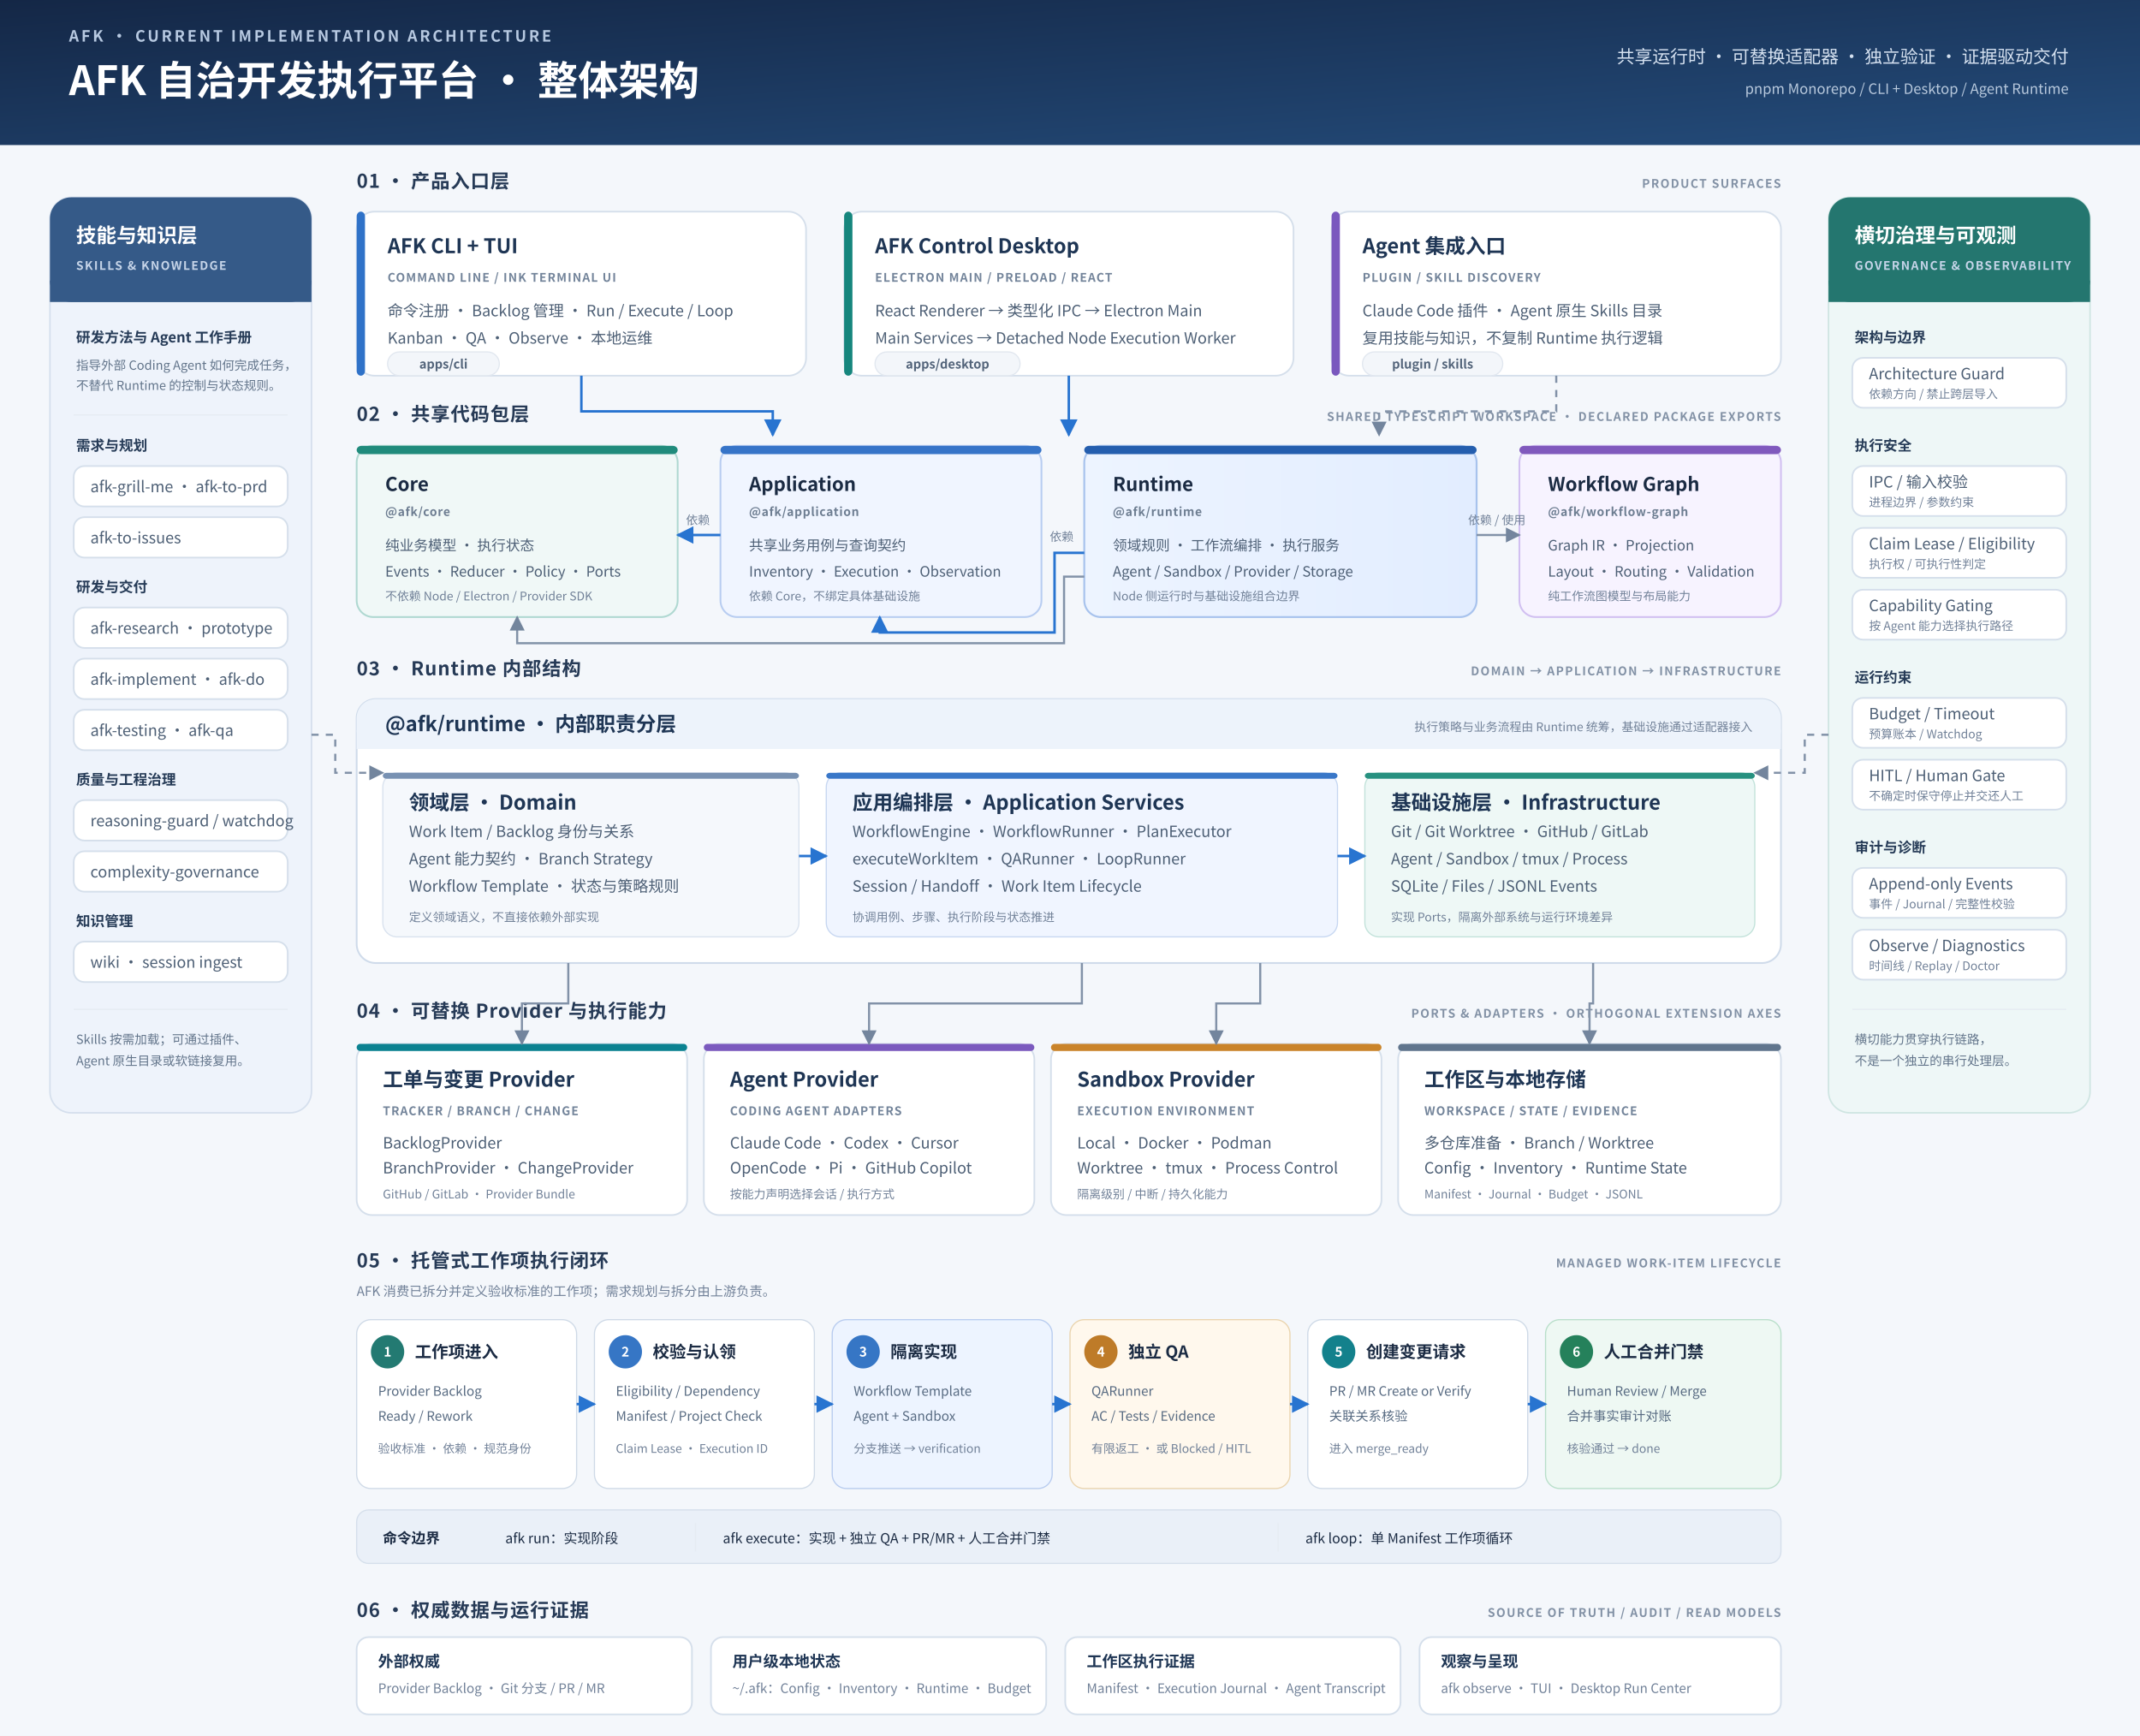
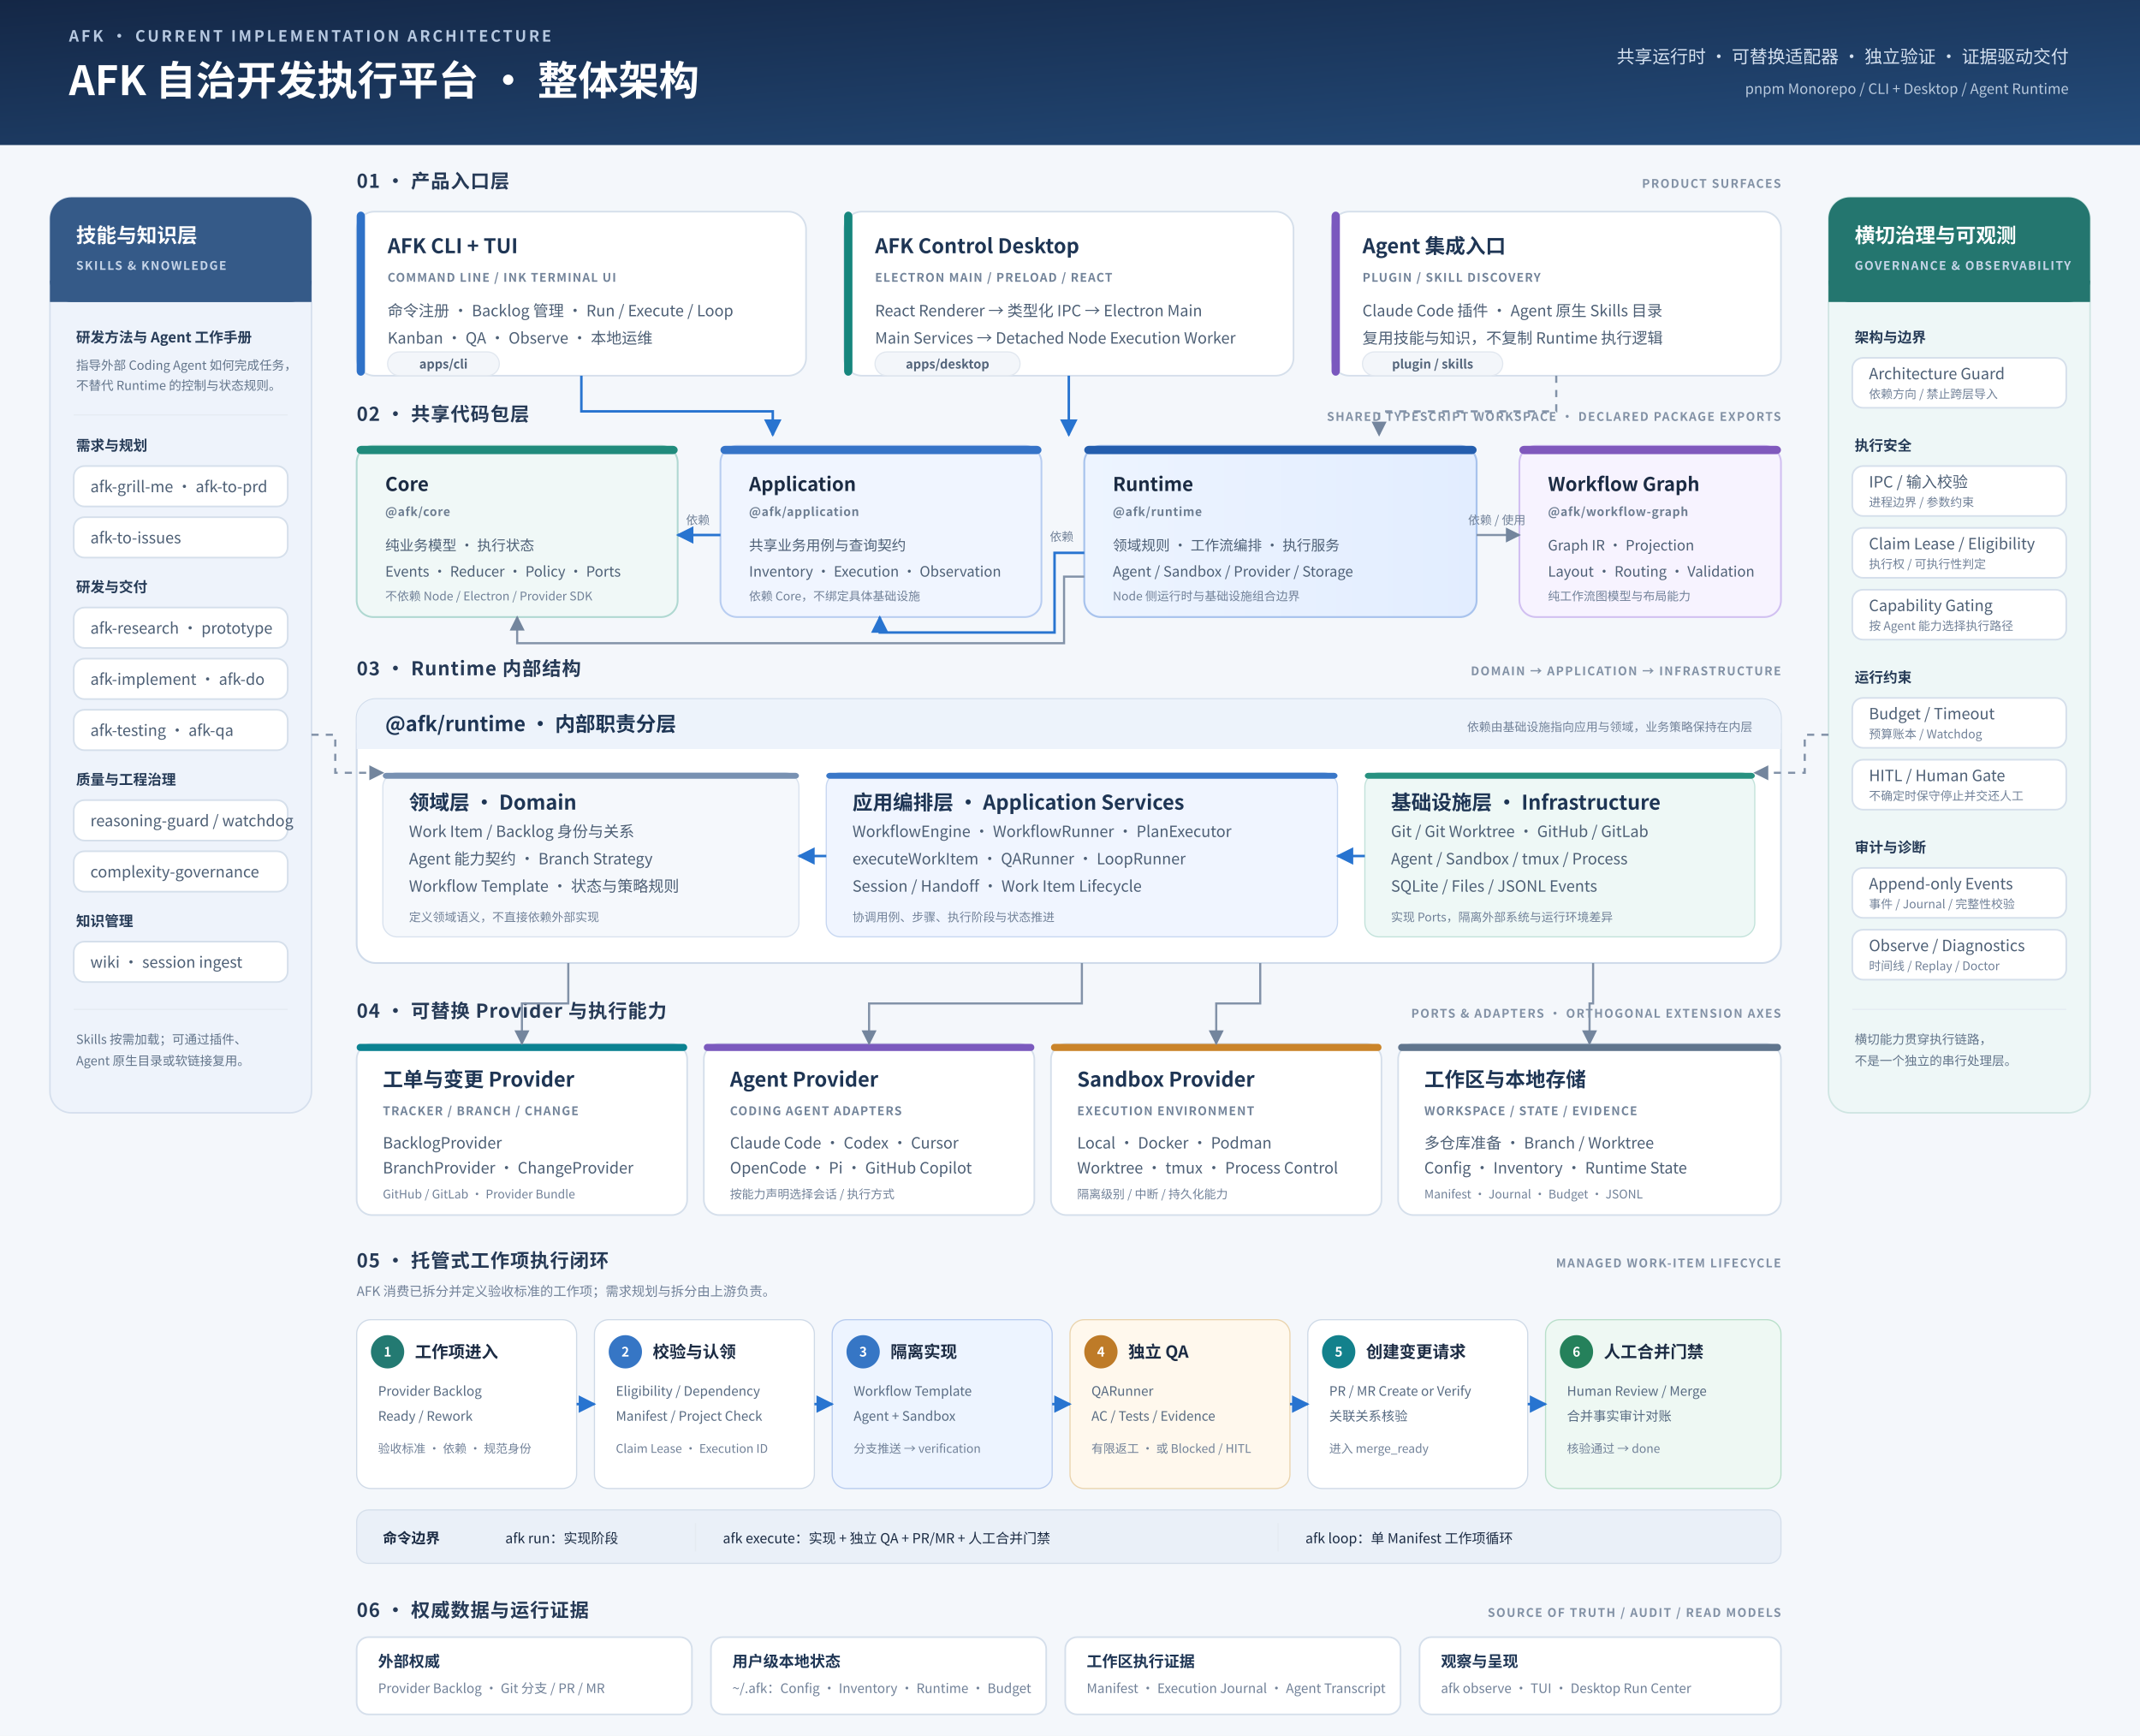
<svg xmlns="http://www.w3.org/2000/svg" width="1800" height="1460" viewBox="0 0 1800 1460" role="img" aria-labelledby="title desc">
  <defs>
    <linearGradient id="header" x1="0" y1="0" x2="1" y2="1">
      <stop offset="0" stop-color="#142746" />
      <stop offset="1" stop-color="#244c7b" />
    </linearGradient>
    <linearGradient id="blueTint" x1="0" y1="0" x2="1" y2="0">
      <stop offset="0" stop-color="#edf4ff" />
      <stop offset="1" stop-color="#e2edff" />
    </linearGradient>
    <linearGradient id="tealTint" x1="0" y1="0" x2="1" y2="0">
      <stop offset="0" stop-color="#e9f8f6" />
      <stop offset="1" stop-color="#e0f3f0" />
    </linearGradient>
    <marker id="arrow" viewBox="0 0 10 10" refX="9" refY="5" markerWidth="7" markerHeight="7" orient="auto">
      <path d="M0 0 L10 5 L0 10 z" fill="#73859d" />
    </marker>
    <marker id="blueArrow" viewBox="0 0 10 10" refX="9" refY="5" markerWidth="7" markerHeight="7" orient="auto">
      <path d="M0 0 L10 5 L0 10 z" fill="#2874d0" />
    </marker>
    <style>
    text { font-family: "PingFang SC","Microsoft YaHei","Noto Sans CJK SC",Inter,-apple-system,BlinkMacSystemFont,"Segoe UI",Arial,sans-serif; fill:#1b2b43; }
    .header-kicker { font-size:13px; font-weight:700; letter-spacing:2px; fill:#b7c9e1; }
    .header-title { font-size:34px; font-weight:800; fill:#fff; }
    .header-sub { font-size:15px; fill:#d5e1f0; }
    .section { font-size:16px; font-weight:800; letter-spacing:.7px; fill:#263a56; }
    .section-en { font-size:10px; font-weight:700; letter-spacing:1px; fill:#8291a5; }
    .card { fill:#fff; stroke:#d5dfeb; stroke-width:1.4; }
    .card-title { font-size:17px; font-weight:800; fill:#1e3554; }
    .card-sub { font-size:10px; font-weight:750; letter-spacing:.8px; fill:#73849a; }
    .body { font-size:13px; fill:#4d5f75; }
    .small { font-size:11px; fill:#718198; }
    .tiny { font-size:10px; fill:#718198; }
    .pkg { font-size:16px; font-weight:800; }
    .pkg-path { font-size:10px; font-weight:750; letter-spacing:.5px; fill:#6d7d91; }
    .pkg-desc { font-size:12px; fill:#4e6076; }
    .chip { fill:#f3f6fa; stroke:#e1e7ef; stroke-width:1; }
    .chip-text { font-size:10.5px; font-weight:700; fill:#53647a; }
    .rail-title { font-size:17px; font-weight:800; fill:#fff; }
    .rail-sub { font-size:10px; font-weight:700; letter-spacing:1px; fill:#c5d4e8; }
    .rail-item { font-size:12px; font-weight:700; fill:#263b57; }
    .rail-note { font-size:10.5px; fill:#62748a; }
    .stage-num { font-size:11px; font-weight:800; fill:#fff; }
    .stage-title { font-size:14px; font-weight:800; }
    .stage-body { font-size:11px; fill:#586b82; }
    .line { fill:none; stroke:#8292a8; stroke-width:1.8; marker-end:url(#arrow); }
    .blue-line { fill:none; stroke:#2874d0; stroke-width:2.1; marker-end:url(#blueArrow); }
    .dash { stroke-dasharray:6 6; }
    .divider { stroke:#e5ebf2; stroke-width:1; }
  </style>
  </defs>
  <rect width="1800" height="1460" fill="#f4f7fb" />
  <rect width="1800" height="122" fill="url(#header)" />
  <text x="58" y="35" class="header-kicker">AFK · CURRENT IMPLEMENTATION ARCHITECTURE</text>
  <text x="58" y="80" class="header-title">AFK 自治开发执行平台 · 整体架构</text>
  <text x="1740" y="53" text-anchor="end" class="header-sub">共享运行时 · 可替换适配器 · 独立验证 · 证据驱动交付</text>
  <text x="1740" y="79" text-anchor="end" class="header-sub" style="font-size:12px;fill:#b8c9dd">pnpm Monorepo / CLI + Desktop / Agent Runtime</text>
  <rect x="42" y="166" width="220" height="770" rx="18" fill="#eef3fb" stroke="#d5dfed" stroke-width="1.3" />
  <rect x="42" y="166" width="220" height="88" rx="18" fill="#355a88" />
  <path d="M42 236 H262 V254 H42 Z" fill="#355a88" />
  <text x="64" y="204" class="rail-title">技能与知识层</text>
  <text x="64" y="227" class="rail-sub">SKILLS &amp; KNOWLEDGE</text>
  <text x="64" y="288" class="rail-item">研发方法与 Agent 工作手册</text>
  <text x="64" y="311" class="rail-note">指导外部 Coding Agent 如何完成任务，</text>
  <text x="64" y="328" class="rail-note">不替代 Runtime 的控制与状态规则。</text>
  <line x1="62" y1="349" x2="242" y2="349" class="divider" />
  <text x="64" y="379" class="rail-item">需求与规划</text>
  <rect x="62" y="392" width="180" height="34" rx="9" class="card" />
  <text x="76" y="414" class="body">afk-grill-me · afk-to-prd</text>
  <rect x="62" y="435" width="180" height="34" rx="9" class="card" />
  <text x="76" y="457" class="body">afk-to-issues</text>
  <text x="64" y="498" class="rail-item">研发与交付</text>
  <rect x="62" y="511" width="180" height="34" rx="9" class="card" />
  <text x="76" y="533" class="body">afk-research · prototype</text>
  <rect x="62" y="554" width="180" height="34" rx="9" class="card" />
  <text x="76" y="576" class="body">afk-implement · afk-do</text>
  <rect x="62" y="597" width="180" height="34" rx="9" class="card" />
  <text x="76" y="619" class="body">afk-testing · afk-qa</text>
  <text x="64" y="660" class="rail-item">质量与工程治理</text>
  <rect x="62" y="673" width="180" height="34" rx="9" class="card" />
  <text x="76" y="695" class="body">reasoning-guard / watchdog</text>
  <rect x="62" y="716" width="180" height="34" rx="9" class="card" />
  <text x="76" y="738" class="body">complexity-governance</text>
  <text x="64" y="779" class="rail-item">知识管理</text>
  <rect x="62" y="792" width="180" height="34" rx="9" class="card" />
  <text x="76" y="814" class="body">wiki · session ingest</text>
  <line x1="62" y1="849" x2="242" y2="849" class="divider" />
  <text x="64" y="878" class="rail-note">Skills 按需加载；可通过插件、</text>
  <text x="64" y="896" class="rail-note">Agent 原生目录或软链接复用。</text>
  <rect x="1538" y="166" width="220" height="770" rx="18" fill="#eef7f7" stroke="#cfe5e2" stroke-width="1.3" />
  <rect x="1538" y="166" width="220" height="88" rx="18" fill="#24766f" />
  <path d="M1538 236 H1758 V254 H1538 Z" fill="#24766f" />
  <text x="1560" y="204" class="rail-title">横切治理与可观测</text>
  <text x="1560" y="227" class="rail-sub">GOVERNANCE &amp; OBSERVABILITY</text>
  <text x="1560" y="288" class="rail-item">架构与边界</text>
  <rect x="1558" y="301" width="180" height="42" rx="9" class="card" />
  <text x="1572" y="319" class="body">Architecture Guard</text>
  <text x="1572" y="335" class="tiny">依赖方向 / 禁止跨层导入</text>
  <text x="1560" y="379" class="rail-item">执行安全</text>
  <rect x="1558" y="392" width="180" height="42" rx="9" class="card" />
  <text x="1572" y="410" class="body">IPC / 输入校验</text>
  <text x="1572" y="426" class="tiny">进程边界 / 参数约束</text>
  <rect x="1558" y="444" width="180" height="42" rx="9" class="card" />
  <text x="1572" y="462" class="body">Claim Lease / Eligibility</text>
  <text x="1572" y="478" class="tiny">执行权 / 可执行性判定</text>
  <rect x="1558" y="496" width="180" height="42" rx="9" class="card" />
  <text x="1572" y="514" class="body">Capability Gating</text>
  <text x="1572" y="530" class="tiny">按 Agent 能力选择执行路径</text>
  <text x="1560" y="574" class="rail-item">运行约束</text>
  <rect x="1558" y="587" width="180" height="42" rx="9" class="card" />
  <text x="1572" y="605" class="body">Budget / Timeout</text>
  <text x="1572" y="621" class="tiny">预算账本 / Watchdog</text>
  <rect x="1558" y="639" width="180" height="42" rx="9" class="card" />
  <text x="1572" y="657" class="body">HITL / Human Gate</text>
  <text x="1572" y="673" class="tiny">不确定时保守停止并交还人工</text>
  <text x="1560" y="717" class="rail-item">审计与诊断</text>
  <rect x="1558" y="730" width="180" height="42" rx="9" class="card" />
  <text x="1572" y="748" class="body">Append-only Events</text>
  <text x="1572" y="764" class="tiny">事件 / Journal / 完整性校验</text>
  <rect x="1558" y="782" width="180" height="42" rx="9" class="card" />
  <text x="1572" y="800" class="body">Observe / Diagnostics</text>
  <text x="1572" y="816" class="tiny">时间线 / Replay / Doctor</text>
  <line x1="1558" y1="849" x2="1738" y2="849" class="divider" />
  <text x="1560" y="878" class="rail-note">横切能力贯穿执行链路，</text>
  <text x="1560" y="896" class="rail-note">不是一个独立的串行处理层。</text>
  <text x="300" y="158" class="section">01 · 产品入口层</text>
  <text x="1498" y="158" text-anchor="end" class="section-en">PRODUCT SURFACES</text>
  <rect x="300" y="178" width="378" height="138" rx="15" class="card" />
  <rect x="300" y="178" width="7" height="138" rx="4" fill="#2f72c8" />
  <text x="326" y="213" class="card-title">AFK CLI + TUI</text>
  <text x="326" y="237" class="card-sub">COMMAND LINE / INK TERMINAL UI</text>
  <text x="326" y="266" class="body">命令注册 · Backlog 管理 · Run / Execute / Loop</text>
  <text x="326" y="289" class="body">Kanban · QA · Observe · 本地运维</text>
  <rect x="326" y="296" width="94" height="20" rx="10" class="chip" />
  <text x="373" y="310" text-anchor="middle" class="chip-text">apps/cli</text>
  <rect x="710" y="178" width="378" height="138" rx="15" class="card" />
  <rect x="710" y="178" width="7" height="138" rx="4" fill="#16867d" />
  <text x="736" y="213" class="card-title">AFK Control Desktop</text>
  <text x="736" y="237" class="card-sub">ELECTRON MAIN / PRELOAD / REACT</text>
  <text x="736" y="266" class="body">React Renderer → 类型化 IPC → Electron Main</text>
  <text x="736" y="289" class="body">Main Services → Detached Node Execution Worker</text>
  <rect x="736" y="296" width="122" height="20" rx="10" class="chip" />
  <text x="797" y="310" text-anchor="middle" class="chip-text">apps/desktop</text>
  <rect x="1120" y="178" width="378" height="138" rx="15" class="card" />
  <rect x="1120" y="178" width="7" height="138" rx="4" fill="#7a58be" />
  <text x="1146" y="213" class="card-title">Agent 集成入口</text>
  <text x="1146" y="237" class="card-sub">PLUGIN / SKILL DISCOVERY</text>
  <text x="1146" y="266" class="body">Claude Code 插件 · Agent 原生 Skills 目录</text>
  <text x="1146" y="289" class="body">复用技能与知识，不复制 Runtime 执行逻辑</text>
  <rect x="1146" y="296" width="118" height="20" rx="10" class="chip" />
  <text x="1205" y="310" text-anchor="middle" class="chip-text">plugin / skills</text>
  <path d="M489 316 V346 H650 V366" class="blue-line" />
  <path d="M899 316 V366" class="blue-line" />
  <path d="M1309 316 V346 H1160 V366" class="line dash" />
  <text x="300" y="354" class="section">02 · 共享代码包层</text>
  <text x="1498" y="354" text-anchor="end" class="section-en">SHARED TYPESCRIPT WORKSPACE · DECLARED PACKAGE EXPORTS</text>
  <rect x="300" y="375" width="270" height="144" rx="14" fill="#f0f8f7" stroke="#afd8d1" stroke-width="1.5" />
  <rect x="300" y="375" width="270" height="7" rx="4" fill="#208b7c" />
  <text x="324" y="413" class="pkg">Core</text>
  <text x="324" y="434" class="pkg-path">@afk/core</text>
  <text x="324" y="463" class="pkg-desc">纯业务模型 · 执行状态</text>
  <text x="324" y="485" class="pkg-desc">Events · Reducer · Policy · Ports</text>
  <text x="324" y="505" class="tiny">不依赖 Node / Electron / Provider SDK</text>
  <rect x="606" y="375" width="270" height="144" rx="14" fill="#f0f5ff" stroke="#b8cdf1" stroke-width="1.5" />
  <rect x="606" y="375" width="270" height="7" rx="4" fill="#3674c8" />
  <text x="630" y="413" class="pkg">Application</text>
  <text x="630" y="434" class="pkg-path">@afk/application</text>
  <text x="630" y="463" class="pkg-desc">共享业务用例与查询契约</text>
  <text x="630" y="485" class="pkg-desc">Inventory · Execution · Observation</text>
  <text x="630" y="505" class="tiny">依赖 Core，不绑定具体基础设施</text>
  <rect x="912" y="375" width="330" height="144" rx="14" fill="url(#blueTint)" stroke="#a8c3ed" stroke-width="1.6" />
  <rect x="912" y="375" width="330" height="7" rx="4" fill="#245eae" />
  <text x="936" y="413" class="pkg">Runtime</text>
  <text x="936" y="434" class="pkg-path">@afk/runtime</text>
  <text x="936" y="463" class="pkg-desc">领域规则 · 工作流编排 · 执行服务</text>
  <text x="936" y="485" class="pkg-desc">Agent / Sandbox / Provider / Storage</text>
  <text x="936" y="505" class="tiny">Node 侧运行时与基础设施组合边界</text>
  <rect x="1278" y="375" width="220" height="144" rx="14" fill="#f7f3ff" stroke="#d1c0f1" stroke-width="1.5" />
  <rect x="1278" y="375" width="220" height="7" rx="4" fill="#8059bd" />
  <text x="1302" y="413" class="pkg">Workflow Graph</text>
  <text x="1302" y="434" class="pkg-path">@afk/workflow-graph</text>
  <text x="1302" y="463" class="pkg-desc">Graph IR · Projection</text>
  <text x="1302" y="485" class="pkg-desc">Layout · Routing · Validation</text>
  <text x="1302" y="505" class="tiny">纯工作流图模型与布局能力</text>
  <path d="M606 450 H570" class="blue-line" />
  <path d="M912 465 H887 V532 H740 V519" class="blue-line" />
  <path d="M912 485 H895 V541 H435 V519" class="line" />
  <path d="M1242 450 H1278" class="line" />
  <text x="587" y="441" text-anchor="middle" class="tiny">依赖</text>
  <text x="893" y="455" text-anchor="middle" class="tiny">依赖</text>
  <text x="1259" y="441" text-anchor="middle" class="tiny">依赖 / 使用</text>
  <text x="300" y="568" class="section">03 · Runtime 内部结构</text>
  <text x="1498" y="568" text-anchor="end" class="section-en">DOMAIN → APPLICATION → INFRASTRUCTURE</text>
  <rect x="300" y="588" width="1198" height="222" rx="16" fill="#fff" stroke="#cfdbea" stroke-width="1.5" />
  <rect x="300" y="588" width="1198" height="42" rx="16" fill="#edf3fb" />
  <path d="M300 614 H1498 V630 H300 Z" fill="#edf3fb" />
  <text x="324" y="615" class="card-title">@afk/runtime · 内部职责分层</text>
-   <text x="1474" y="615" text-anchor="end" class="tiny">执行策略与业务流程由 Runtime 统筹，基础设施通过适配器接入</text>
+   <text x="1474" y="615" text-anchor="end" class="tiny">依赖由基础设施指向应用与领域，业务策略保持在内层</text>
  <rect x="322" y="650" width="350" height="138" rx="12" fill="#f5f8fc" stroke="#d9e2ee" />
  <rect x="322" y="650" width="350" height="5" rx="3" fill="#7891b2" />
  <text x="344" y="681" class="card-title">领域层 · Domain</text>
  <text x="344" y="704" class="body">Work Item / Backlog 身份与关系</text>
  <text x="344" y="727" class="body">Agent 能力契约 · Branch Strategy</text>
  <text x="344" y="750" class="body">Workflow Template · 状态与策略规则</text>
  <text x="344" y="775" class="tiny">定义领域语义，不直接依赖外部实现</text>
  <rect x="695" y="650" width="430" height="138" rx="12" fill="#f0f5ff" stroke="#c7d7f1" />
  <rect x="695" y="650" width="430" height="5" rx="3" fill="#3977c8" />
  <text x="717" y="681" class="card-title">应用编排层 · Application Services</text>
  <text x="717" y="704" class="body">WorkflowEngine · WorkflowRunner · PlanExecutor</text>
  <text x="717" y="727" class="body">executeWorkItem · QARunner · LoopRunner</text>
  <text x="717" y="750" class="body">Session / Handoff · Work Item Lifecycle</text>
  <text x="717" y="775" class="tiny">协调用例、步骤、执行阶段与状态推进</text>
  <rect x="1148" y="650" width="328" height="138" rx="12" fill="#eef8f6" stroke="#c2e2da" />
  <rect x="1148" y="650" width="328" height="5" rx="3" fill="#279180" />
  <text x="1170" y="681" class="card-title">基础设施层 · Infrastructure</text>
  <text x="1170" y="704" class="body">Git / Git Worktree · GitHub / GitLab</text>
  <text x="1170" y="727" class="body">Agent / Sandbox / tmux / Process</text>
  <text x="1170" y="750" class="body">SQLite / Files / JSONL Events</text>
  <text x="1170" y="775" class="tiny">实现 Ports，隔离外部系统与运行环境差异</text>
-   <path d="M672 720 H695" class="blue-line" />
-   <path d="M1125 720 H1148" class="blue-line" />
+   <path d="M695 720 H672" class="blue-line" />
+   <path d="M1148 720 H1125" class="blue-line" />
  <text x="300" y="856" class="section">04 · 可替换 Provider 与执行能力</text>
  <text x="1498" y="856" text-anchor="end" class="section-en">PORTS &amp; ADAPTERS · ORTHOGONAL EXTENSION AXES</text>
  <rect x="300" y="878" width="278" height="144" rx="13" class="card" />
  <rect x="300" y="878" width="278" height="6" rx="3" fill="#0b8291" />
  <text x="322" y="914" class="card-title">工单与变更 Provider</text>
  <text x="322" y="938" class="card-sub">TRACKER / BRANCH / CHANGE</text>
  <text x="322" y="966" class="body">BacklogProvider</text>
  <text x="322" y="987" class="body">BranchProvider · ChangeProvider</text>
  <text x="322" y="1008" class="tiny">GitHub / GitLab · Provider Bundle</text>
  <rect x="592" y="878" width="278" height="144" rx="13" class="card" />
  <rect x="592" y="878" width="278" height="6" rx="3" fill="#7b5abe" />
  <text x="614" y="914" class="card-title">Agent Provider</text>
  <text x="614" y="938" class="card-sub">CODING AGENT ADAPTERS</text>
  <text x="614" y="966" class="body">Claude Code · Codex · Cursor</text>
  <text x="614" y="987" class="body">OpenCode · Pi · GitHub Copilot</text>
  <text x="614" y="1008" class="tiny">按能力声明选择会话 / 执行方式</text>
  <rect x="884" y="878" width="278" height="144" rx="13" class="card" />
  <rect x="884" y="878" width="278" height="6" rx="3" fill="#ca842a" />
  <text x="906" y="914" class="card-title">Sandbox Provider</text>
  <text x="906" y="938" class="card-sub">EXECUTION ENVIRONMENT</text>
  <text x="906" y="966" class="body">Local · Docker · Podman</text>
  <text x="906" y="987" class="body">Worktree · tmux · Process Control</text>
  <text x="906" y="1008" class="tiny">隔离级别 / 中断 / 持久化能力</text>
  <rect x="1176" y="878" width="322" height="144" rx="13" class="card" />
  <rect x="1176" y="878" width="322" height="6" rx="3" fill="#60758d" />
  <text x="1198" y="914" class="card-title">工作区与本地存储</text>
  <text x="1198" y="938" class="card-sub">WORKSPACE / STATE / EVIDENCE</text>
  <text x="1198" y="966" class="body">多仓库准备 · Branch / Worktree</text>
  <text x="1198" y="987" class="body">Config · Inventory · Runtime State</text>
  <text x="1198" y="1008" class="tiny">Manifest · Journal · Budget · JSONL</text>
  <path d="M478 810 V844 H439 V878" class="line" />
  <path d="M910 810 V844 H731 V878" class="line" />
  <path d="M1060 810 V844 H1023 V878" class="line" />
  <path d="M1340 810 V844 H1337 V878" class="line" />
  <text x="300" y="1066" class="section">05 · 托管式工作项执行闭环</text>
  <text x="1498" y="1066" text-anchor="end" class="section-en">MANAGED WORK-ITEM LIFECYCLE</text>
  <text x="300" y="1090" class="small">AFK 消费已拆分并定义验收标准的工作项；需求规划与拆分由上游负责。</text>
  <rect x="300" y="1110" width="185" height="142" rx="12" fill="#fff" stroke="#cfdae7" />
  <circle cx="326" cy="1137" r="14" fill="#237a72" />
  <text x="326" y="1141" text-anchor="middle" class="stage-num">1</text>
  <text x="349" y="1142" class="stage-title">工作项进入</text>
  <text x="318" y="1174" class="stage-body">Provider Backlog</text>
  <text x="318" y="1195" class="stage-body">Ready / Rework</text>
  <text x="318" y="1222" class="tiny">验收标准 · 依赖 · 规范身份</text>
  <rect x="500" y="1110" width="185" height="142" rx="12" fill="#fff" stroke="#cfdae7" />
  <circle cx="526" cy="1137" r="14" fill="#3676c5" />
  <text x="526" y="1141" text-anchor="middle" class="stage-num">2</text>
  <text x="549" y="1142" class="stage-title">校验与认领</text>
  <text x="518" y="1174" class="stage-body">Eligibility / Dependency</text>
  <text x="518" y="1195" class="stage-body">Manifest / Project Check</text>
  <text x="518" y="1222" class="tiny">Claim Lease · Execution ID</text>
  <rect x="700" y="1110" width="185" height="142" rx="12" fill="#edf4ff" stroke="#b8ccef" />
  <circle cx="726" cy="1137" r="14" fill="#3676c5" />
  <text x="726" y="1141" text-anchor="middle" class="stage-num">3</text>
  <text x="749" y="1142" class="stage-title">隔离实现</text>
  <text x="718" y="1174" class="stage-body">Workflow Template</text>
  <text x="718" y="1195" class="stage-body">Agent + Sandbox</text>
  <text x="718" y="1222" class="tiny">分支推送 → verification</text>
  <rect x="900" y="1110" width="185" height="142" rx="12" fill="#fff8ed" stroke="#ead4ae" />
  <circle cx="926" cy="1137" r="14" fill="#be7b28" />
  <text x="926" y="1141" text-anchor="middle" class="stage-num">4</text>
  <text x="949" y="1142" class="stage-title">独立 QA</text>
  <text x="918" y="1174" class="stage-body">QARunner</text>
  <text x="918" y="1195" class="stage-body">AC / Tests / Evidence</text>
  <text x="918" y="1222" class="tiny">有限返工 · 或 Blocked / HITL</text>
  <rect x="1100" y="1110" width="185" height="142" rx="12" fill="#fff" stroke="#cfdae7" />
  <circle cx="1126" cy="1137" r="14" fill="#13818c" />
  <text x="1126" y="1141" text-anchor="middle" class="stage-num">5</text>
  <text x="1149" y="1142" class="stage-title">创建变更请求</text>
  <text x="1118" y="1174" class="stage-body">PR / MR Create or Verify</text>
  <text x="1118" y="1195" class="stage-body">关联关系核验</text>
  <text x="1118" y="1222" class="tiny">进入 merge_ready</text>
  <rect x="1300" y="1110" width="198" height="142" rx="12" fill="#eef8f3" stroke="#b9dfca" />
  <circle cx="1326" cy="1137" r="14" fill="#25815b" />
  <text x="1326" y="1141" text-anchor="middle" class="stage-num">6</text>
  <text x="1349" y="1142" class="stage-title">人工合并门禁</text>
  <text x="1318" y="1174" class="stage-body">Human Review / Merge</text>
  <text x="1318" y="1195" class="stage-body">合并事实审计对账</text>
  <text x="1318" y="1222" class="tiny">核验通过 → done</text>
  <path d="M485 1181 H500" class="blue-line" />
  <path d="M685 1181 H700" class="blue-line" />
  <path d="M885 1181 H900" class="blue-line" />
  <path d="M1085 1181 H1100" class="blue-line" />
  <path d="M1285 1181 H1300" class="blue-line" />
  <rect x="300" y="1270" width="1198" height="45" rx="10" fill="#eaf0f8" stroke="#d5dfeb" />
  <text x="322" y="1298" font-size="12" font-weight="800" fill="#2a4262">命令边界</text>
  <text x="425" y="1298" font-size="11.5" fill="#4d6078">afk run：实现阶段</text>
  <line x1="585" y1="1281" x2="585" y2="1305" class="divider" />
  <text x="608" y="1298" font-size="11.5" fill="#4d6078">afk execute：实现 + 独立 QA + PR/MR + 人工合并门禁</text>
  <line x1="1075" y1="1281" x2="1075" y2="1305" class="divider" />
  <text x="1098" y="1298" font-size="11.5" fill="#4d6078">afk loop：单 Manifest 工作项循环</text>
  <text x="300" y="1360" class="section">06 · 权威数据与运行证据</text>
  <text x="1498" y="1360" text-anchor="end" class="section-en">SOURCE OF TRUTH / AUDIT / READ MODELS</text>
  <rect x="300" y="1377" width="282" height="65" rx="10" class="card" />
  <text x="318" y="1402" class="card-title" style="font-size:13px">外部权威</text>
  <text x="318" y="1424" class="small">Provider Backlog · Git 分支 / PR / MR</text>
  <rect x="598" y="1377" width="282" height="65" rx="10" class="card" />
  <text x="616" y="1402" class="card-title" style="font-size:13px">用户级本地状态</text>
  <text x="616" y="1424" class="small">~/.afk：Config · Inventory · Runtime · Budget</text>
  <rect x="896" y="1377" width="282" height="65" rx="10" class="card" />
  <text x="914" y="1402" class="card-title" style="font-size:13px">工作区执行证据</text>
  <text x="914" y="1424" class="small">Manifest · Execution Journal · Agent Transcript</text>
  <rect x="1194" y="1377" width="304" height="65" rx="10" class="card" />
  <text x="1212" y="1402" class="card-title" style="font-size:13px">观察与呈现</text>
  <text x="1212" y="1424" class="small">afk observe · TUI · Desktop Run Center</text>
  <path d="M262 618 H282 V650 H322" class="line dash" />
  <path d="M1538 618 H1518 V650 H1476" class="line dash" />
</svg>
